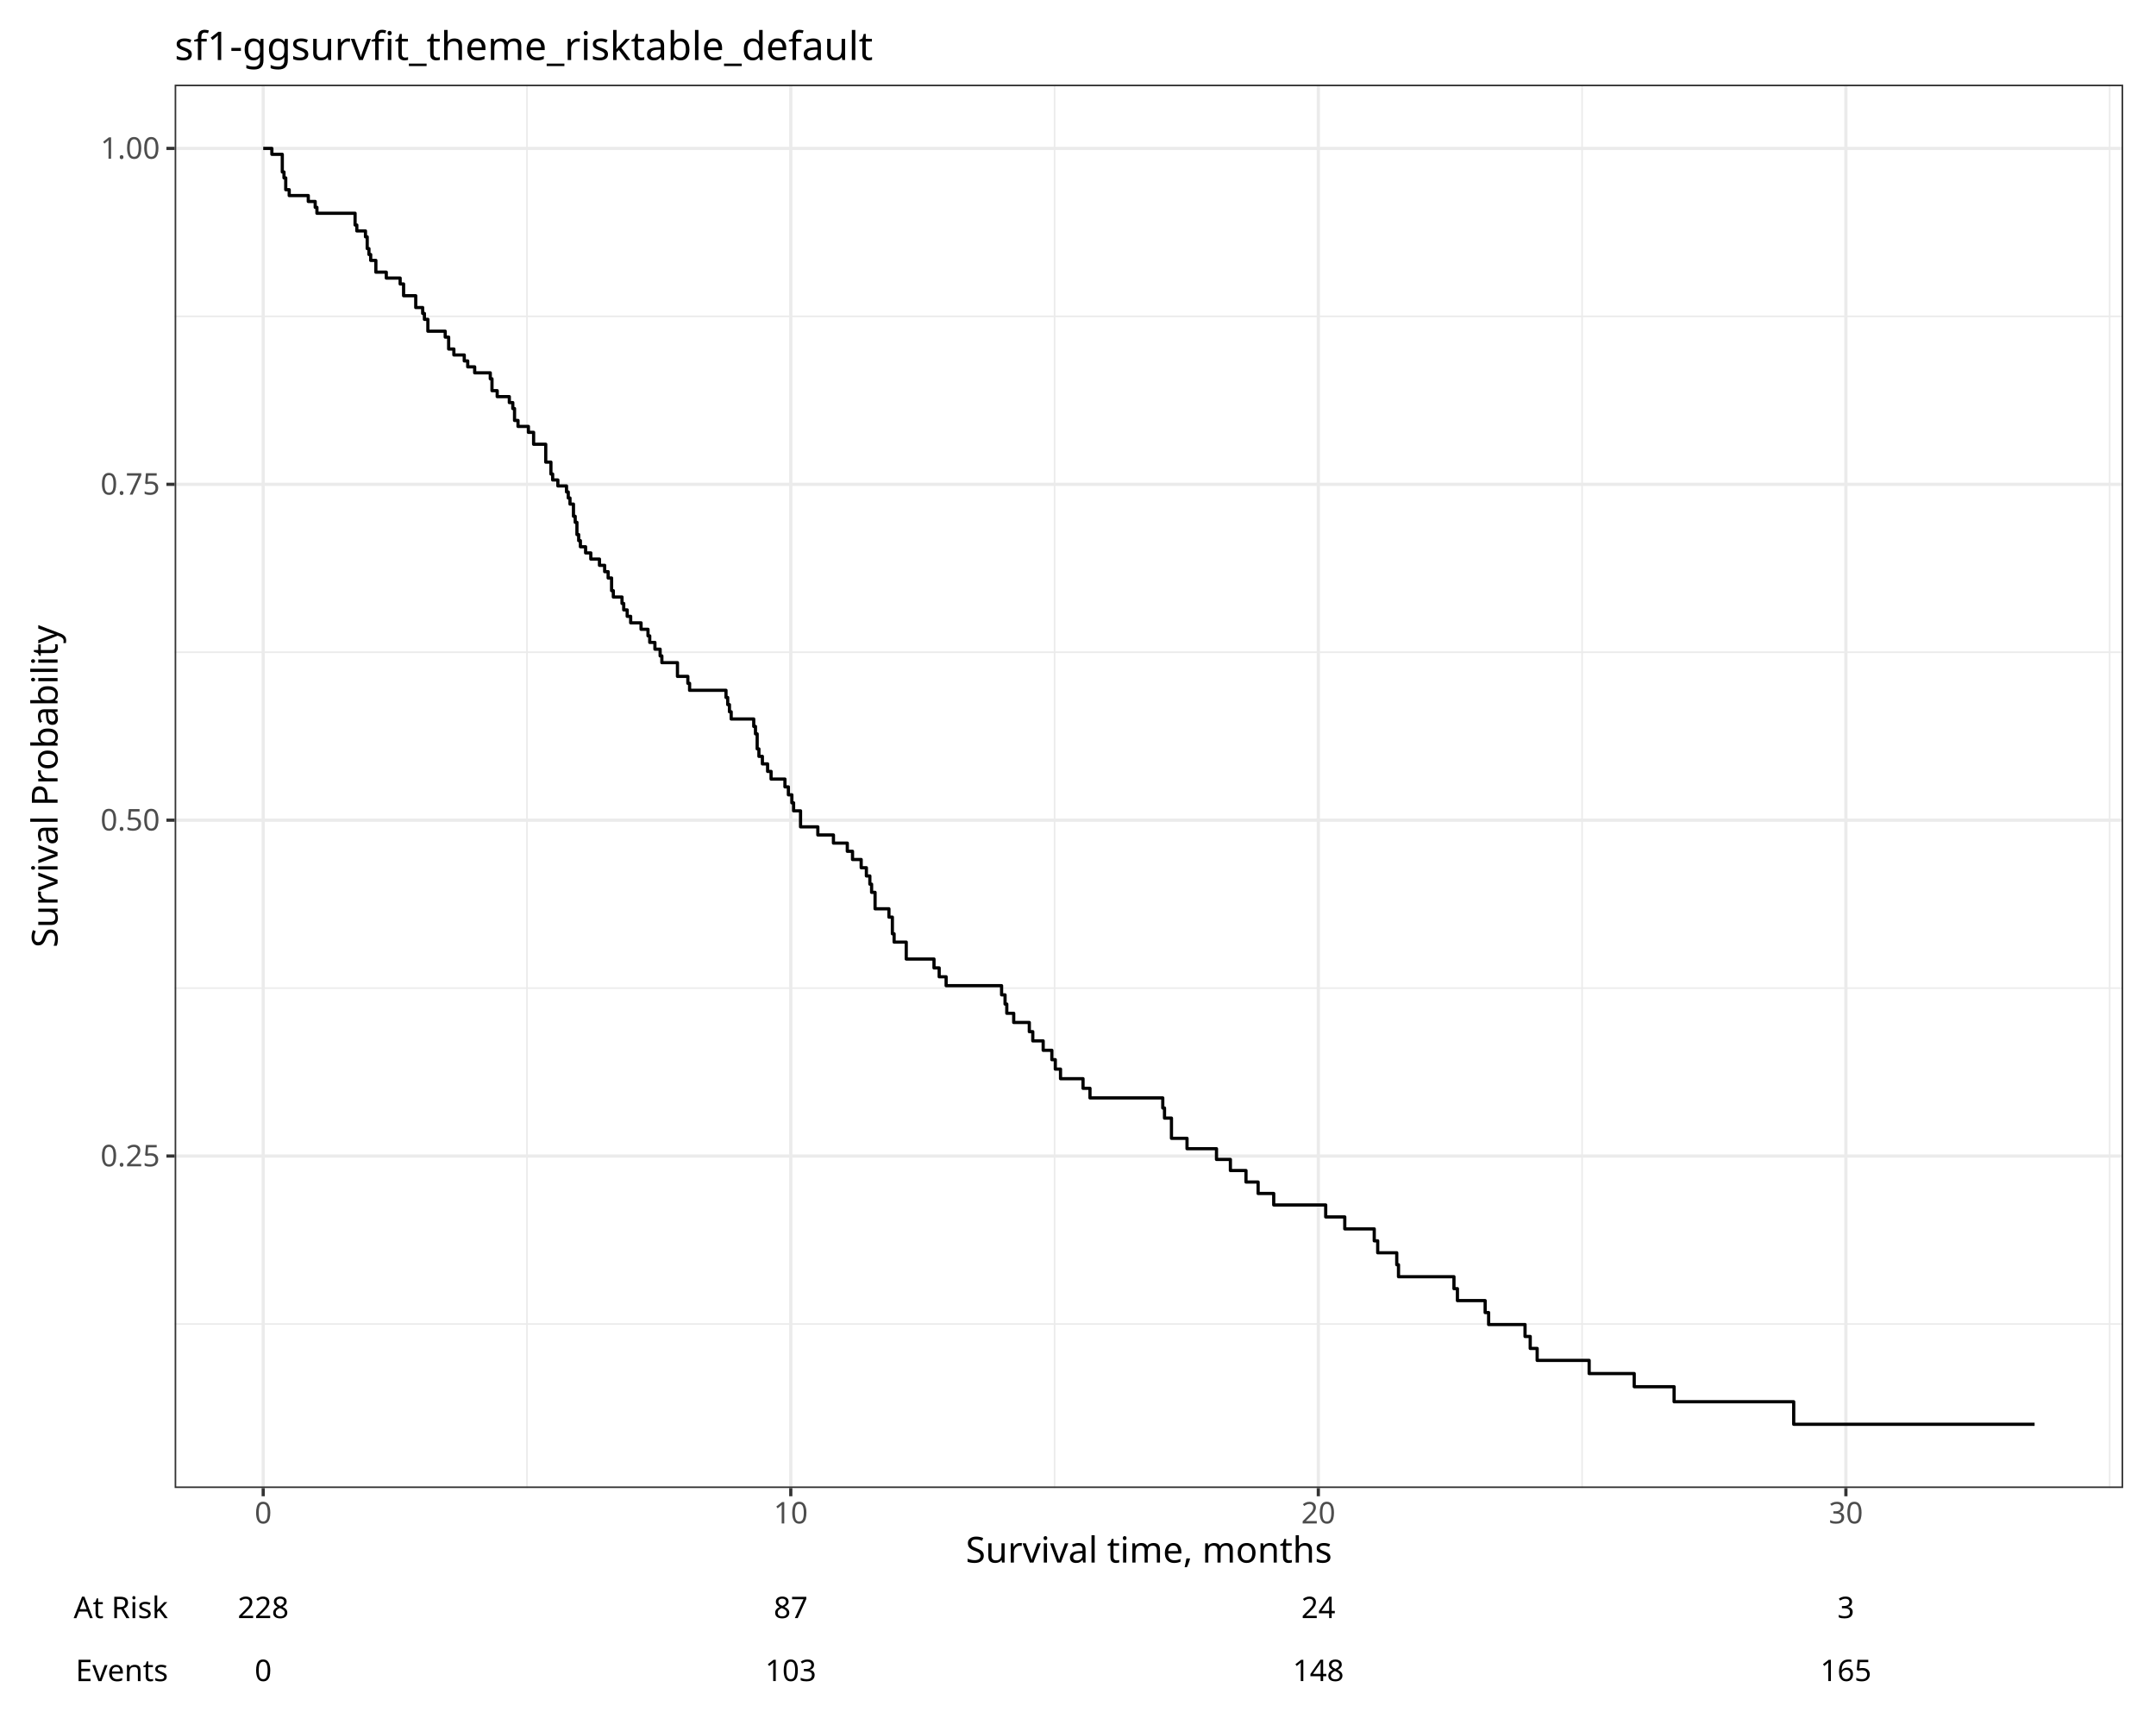
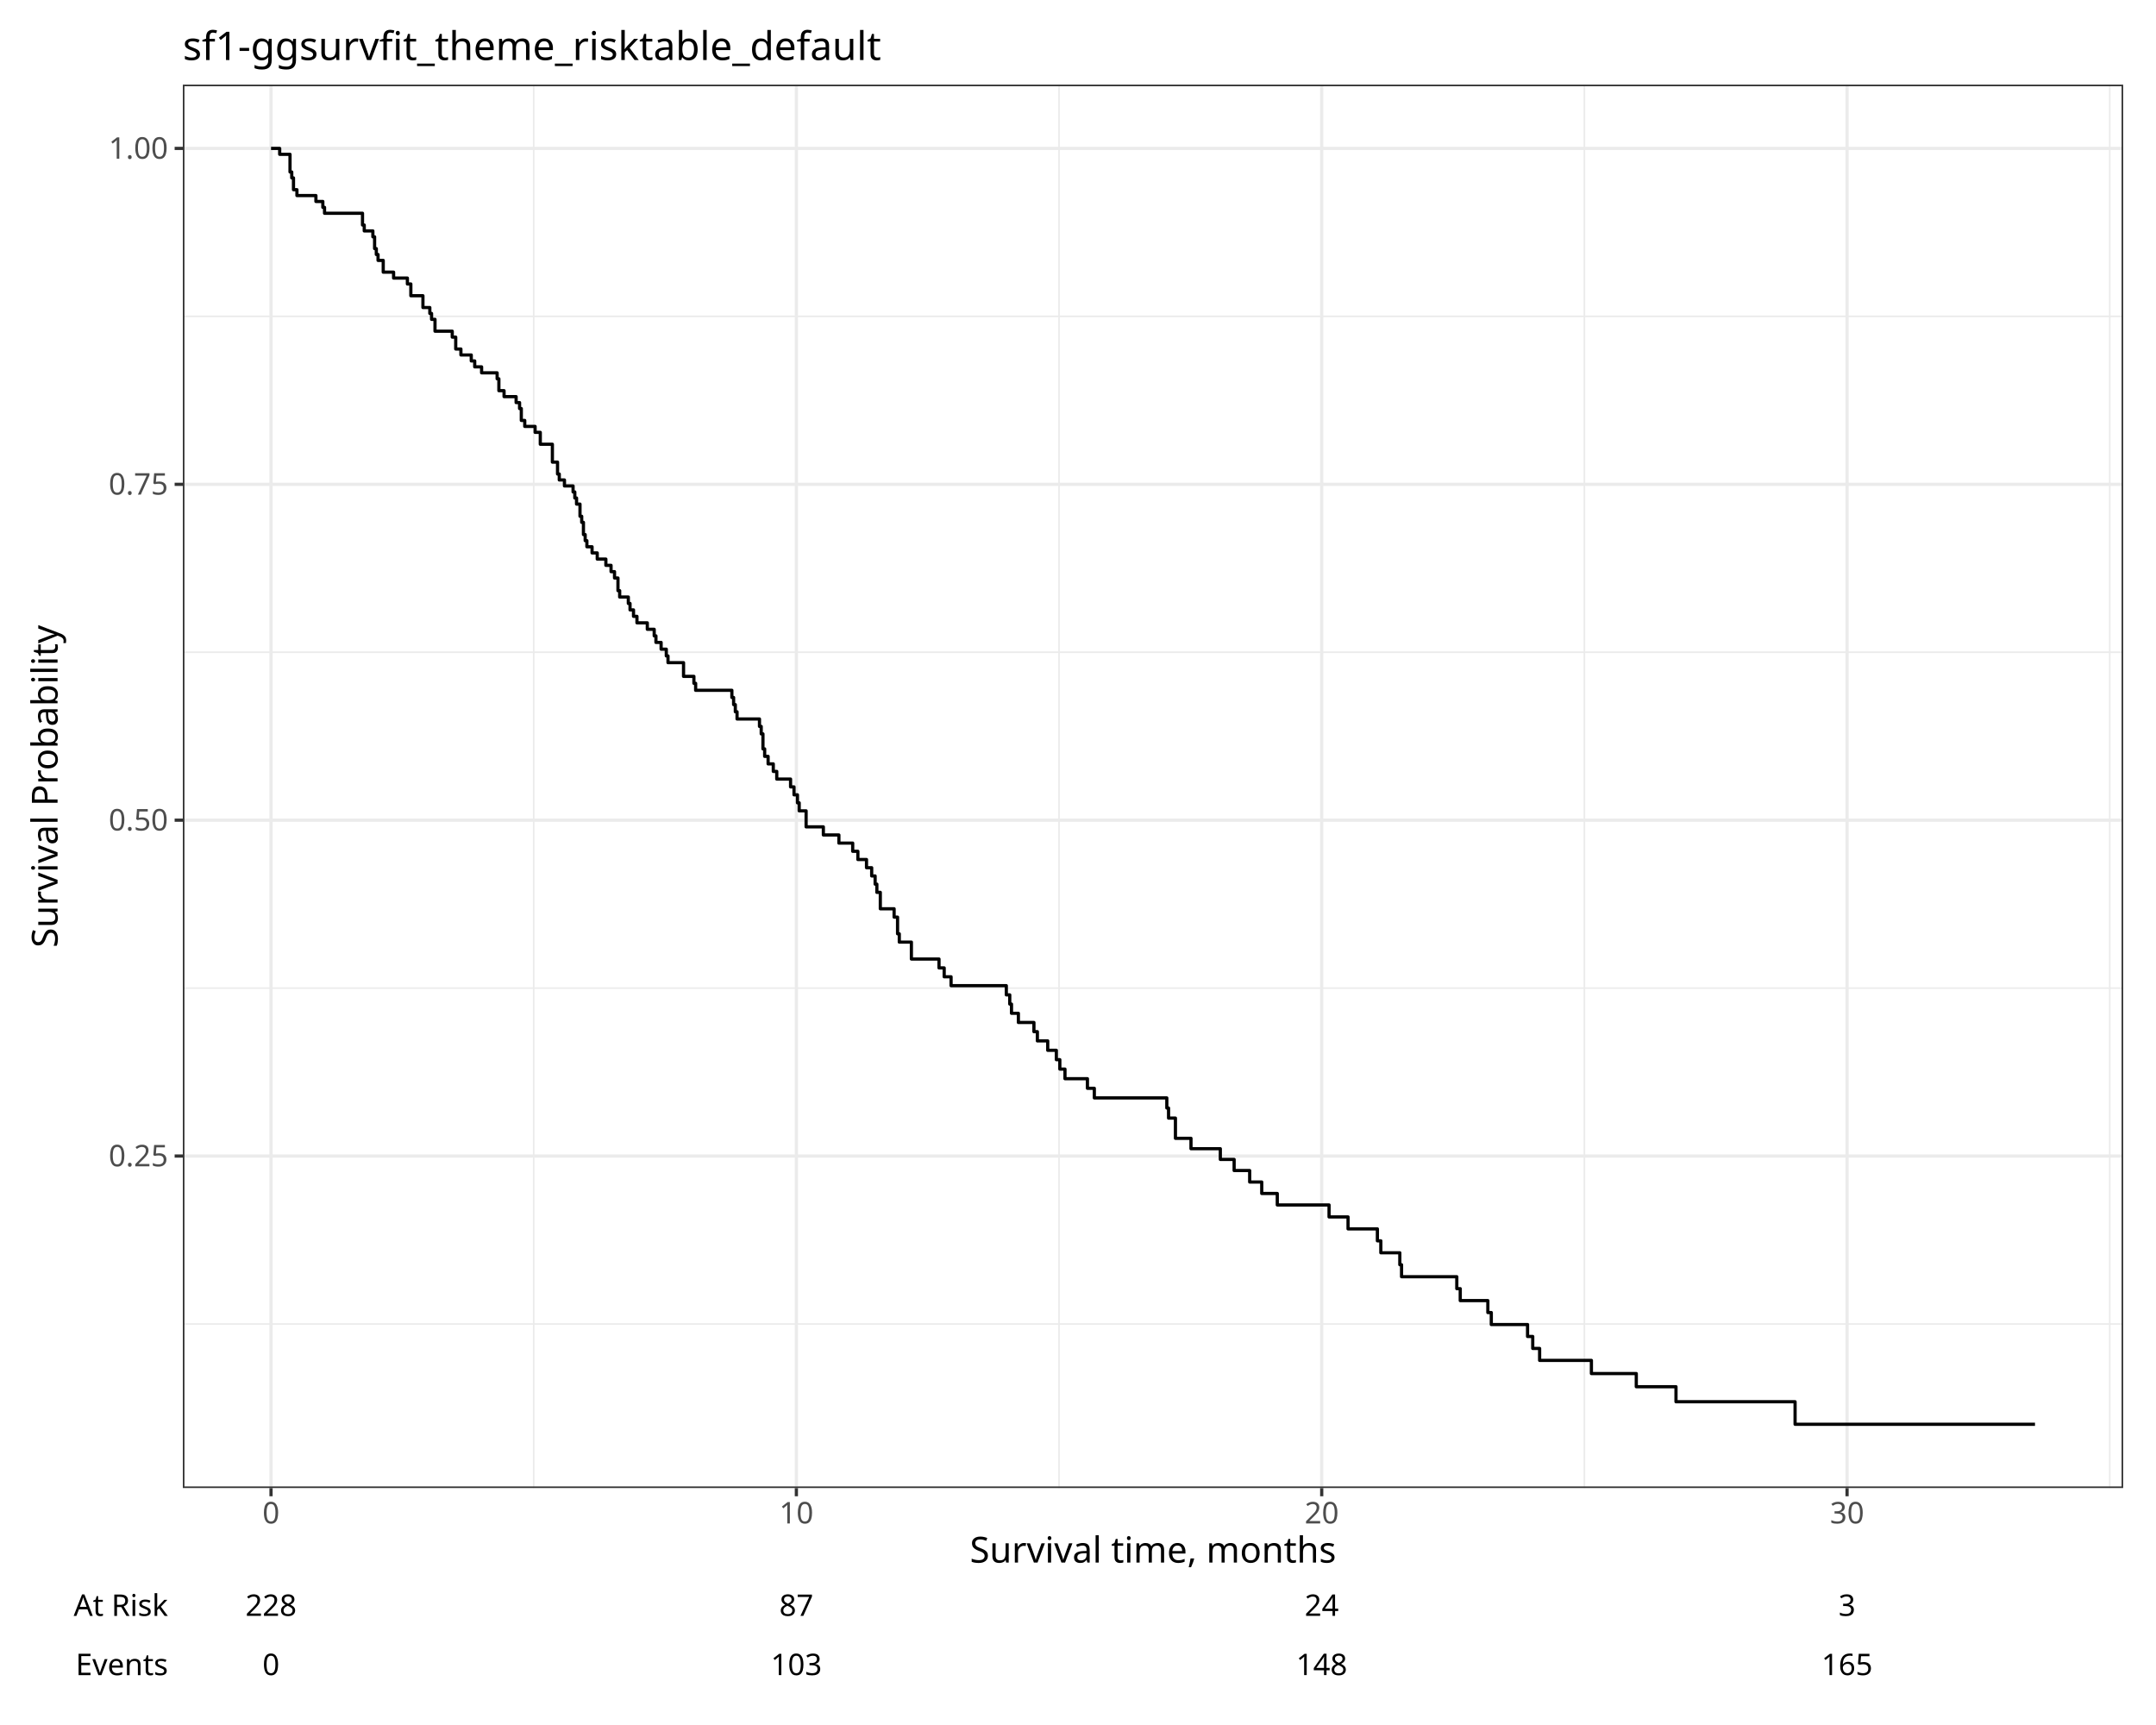
<svg xmlns="http://www.w3.org/2000/svg" class="svglite" data-engine-version="2.0" width="720.00pt" height="576.00pt" viewBox="0 0 720.00 576.00">
  <defs>
    <style type="text/css">
    .svglite line, .svglite polyline, .svglite polygon, .svglite path, .svglite rect, .svglite circle {
      fill: none;
      stroke: #000000;
      stroke-linecap: round;
      stroke-linejoin: round;
      stroke-miterlimit: 10.00;
    }
  </style>
  </defs>
  <rect width="100%" height="100%" style="stroke: none; fill: #FFFFFF;" />
  <defs>
    <clipPath id="cpMC4wMHw3MjAuMDB8MC4wMHw1NzYuMDA=">
      <rect x="0.00" y="0.00" width="720.00" height="576.00" />
    </clipPath>
  </defs>
  <g clip-path="url(#cpMC4wMHw3MjAuMDB8MC4wMHw1NzYuMDA=)">
    <rect x="0.00" y="0.00" width="720.00" height="576.00" style="stroke-width: 1.07; stroke: #FFFFFF; fill: #FFFFFF;" />
  </g>
  <defs>
    <clipPath id="cpNS40OHw3MTQuNTJ8NS40OHw1MjQuMjY=">
      <rect x="5.48" y="5.48" width="709.04" height="518.78" />
    </clipPath>
  </defs>
  <g clip-path="url(#cpNS40OHw3MTQuNTJ8NS40OHw1MjQuMjY=)">
    <rect x="5.48" y="5.48" width="709.04" height="518.78" style="stroke-width: 1.07; stroke: #FFFFFF; fill: #FFFFFF;" />
  </g>
  <g clip-path="url(#cpMC4wMHw3MjAuMDB8MC4wMHw1NzYuMDA=)">
</g>
  <defs>
    <clipPath id="cpNS40OHw3MTQuNTJ8NTI0LjI2fDU3MC41Mg==">
      <rect x="5.48" y="524.26" width="709.04" height="46.26" />
    </clipPath>
  </defs>
  <g clip-path="url(#cpNS40OHw3MTQuNTJ8NTI0LjI2fDU3MC41Mg==)">
    <rect x="5.48" y="524.26" width="709.04" height="46.26" style="stroke-width: 1.07; stroke: #FFFFFF; fill: #FFFFFF;" />
  </g>
  <g clip-path="url(#cpMC4wMHw3MjAuMDB8MC4wMHw1NzYuMDA=)">
</g>
  <defs>
    <clipPath id="cpMTAuOTZ8NzA5LjA0fDEwLjk2fDU2NS4wNA==">
      <rect x="10.96" y="10.96" width="698.08" height="554.08" />
    </clipPath>
  </defs>
  <g clip-path="url(#cpMTAuOTZ8NzA5LjA0fDEwLjk2fDU2NS4wNA==)">
</g>
  <g clip-path="url(#cpMC4wMHw3MjAuMDB8MC4wMHw1NzYuMDA=)">
</g>
  <defs>
    <clipPath id="cpMTAuOTZ8NzA5LjA0fDEwLjk2fDUxOC43OA==">
      <rect x="10.96" y="10.96" width="698.08" height="507.83" />
    </clipPath>
  </defs>
  <g clip-path="url(#cpMTAuOTZ8NzA5LjA0fDEwLjk2fDUxOC43OA==)">
</g>
  <g clip-path="url(#cpMC4wMHw3MjAuMDB8MC4wMHw1NzYuMDA=)">
</g>
  <g clip-path="url(#cpNS40OHw3MTQuNTJ8NS40OHw1MjQuMjY=)">
    <rect x="5.48" y="5.48" width="709.04" height="518.78" style="stroke-width: 1.07; stroke: #FFFFFF; fill: #FFFFFF;" />
  </g>
-   <g clip-path="url(#cpMC4wMHw3MjAuMDB8MC4wMHw1NzYuMDA=)">
- </g>
-   <defs>
-     <clipPath id="cpNTguMzJ8NzA5LjA0fDI4LjI2fDQ5Ni44OQ==">
-       <rect x="58.32" y="28.26" width="650.72" height="468.62" />
-     </clipPath>
-   </defs>
-   <g clip-path="url(#cpNTguMzJ8NzA5LjA0fDI4LjI2fDQ5Ni44OQ==)">
-     <rect x="58.32" y="28.26" width="650.72" height="468.62" style="stroke-width: 1.07; stroke: none; fill: #FFFFFF;" />
-     <polyline points="58.32,442.09 709.04,442.09 " style="stroke-width: 0.53; stroke: #EBEBEB; stroke-linecap: butt;" />
-     <polyline points="58.32,329.94 709.04,329.94 " style="stroke-width: 0.53; stroke: #EBEBEB; stroke-linecap: butt;" />
-     <polyline points="58.32,217.79 709.04,217.79 " style="stroke-width: 0.53; stroke: #EBEBEB; stroke-linecap: butt;" />
-     <polyline points="58.32,105.64 709.04,105.64 " style="stroke-width: 0.53; stroke: #EBEBEB; stroke-linecap: butt;" />
-     <polyline points="175.99,496.89 175.99,28.26 " style="stroke-width: 0.53; stroke: #EBEBEB; stroke-linecap: butt;" />
-     <polyline points="352.17,496.89 352.17,28.26 " style="stroke-width: 0.53; stroke: #EBEBEB; stroke-linecap: butt;" />
-     <polyline points="528.35,496.89 528.35,28.26 " style="stroke-width: 0.53; stroke: #EBEBEB; stroke-linecap: butt;" />
-     <polyline points="704.53,496.89 704.53,28.26 " style="stroke-width: 0.53; stroke: #EBEBEB; stroke-linecap: butt;" />
-     <polyline points="58.32,386.02 709.04,386.02 " style="stroke-width: 1.07; stroke: #EBEBEB; stroke-linecap: butt;" />
-     <polyline points="58.32,273.87 709.04,273.87 " style="stroke-width: 1.07; stroke: #EBEBEB; stroke-linecap: butt;" />
-     <polyline points="58.32,161.72 709.04,161.72 " style="stroke-width: 1.07; stroke: #EBEBEB; stroke-linecap: butt;" />
-     <polyline points="58.32,49.56 709.04,49.56 " style="stroke-width: 1.07; stroke: #EBEBEB; stroke-linecap: butt;" />
-     <polyline points="87.90,496.89 87.90,28.26 " style="stroke-width: 1.07; stroke: #EBEBEB; stroke-linecap: butt;" />
-     <polyline points="264.08,496.89 264.08,28.26 " style="stroke-width: 1.07; stroke: #EBEBEB; stroke-linecap: butt;" />
-     <polyline points="440.26,496.89 440.26,28.26 " style="stroke-width: 1.07; stroke: #EBEBEB; stroke-linecap: butt;" />
-     <polyline points="616.44,496.89 616.44,28.26 " style="stroke-width: 1.07; stroke: #EBEBEB; stroke-linecap: butt;" />
-     <polyline points="87.90,49.56 90.79,49.56 90.79,51.53 94.27,51.53 94.27,57.43 94.84,57.43 94.84,59.40 95.42,59.40 95.42,63.34 96.58,63.34 96.58,65.30 102.95,65.30 102.95,67.27 105.26,67.27 105.26,69.24 105.84,69.24 105.84,71.21 118.58,71.21 118.58,75.14 119.16,75.14 119.16,77.11 122.05,77.11 122.05,79.08 122.63,79.08 122.63,83.01 123.21,83.01 123.21,84.98 123.79,84.98 123.79,86.95 125.52,86.95 125.52,90.88 129.00,90.88 129.00,92.85 133.63,92.85 133.63,94.82 134.78,94.82 134.78,98.75 138.84,98.75 138.84,102.69 141.15,102.69 141.15,104.66 141.73,104.66 141.73,106.63 142.89,106.63 142.89,110.59 148.68,110.59 148.68,112.57 149.83,112.57 149.83,116.54 151.57,116.54 151.57,118.53 155.04,118.53 155.04,120.52 156.20,120.52 156.20,122.50 158.52,122.50 158.52,124.49 163.73,124.49 163.73,126.48 164.30,126.48 164.30,130.45 166.04,130.45 166.04,132.44 170.09,132.44 170.09,134.43 171.25,134.43 171.25,136.42 171.83,136.42 171.83,140.39 172.99,140.39 172.99,142.38 176.46,142.38 176.46,144.37 178.20,144.37 178.20,148.34 182.25,148.34 182.25,154.31 183.98,154.31 183.98,158.28 184.56,158.28 184.56,160.27 186.30,160.27 186.30,162.26 188.04,162.26 188.04,162.26 188.61,162.26 188.61,162.26 189.19,162.26 189.19,164.27 189.77,164.27 189.77,166.29 190.35,166.29 190.35,168.32 191.51,168.32 191.51,172.39 192.09,172.39 192.09,174.42 192.67,174.42 192.67,178.50 193.25,178.50 193.25,180.53 193.82,180.53 193.82,182.57 194.98,182.57 194.98,182.57 195.56,182.57 195.56,184.62 196.72,184.62 196.72,184.62 197.30,184.62 197.30,186.68 198.45,186.68 198.45,186.68 199.03,186.68 199.03,186.68 200.19,186.68 200.19,188.77 201.35,188.77 201.35,188.77 201.93,188.77 201.93,190.88 203.09,190.88 203.09,193.00 204.24,193.00 204.24,197.23 204.82,197.23 204.82,199.35 205.40,199.35 205.40,199.35 207.72,199.35 207.72,201.50 208.29,201.50 208.29,203.65 209.45,203.65 209.45,205.80 210.03,205.80 210.03,205.80 210.61,205.80 210.61,207.97 214.08,207.97 214.08,210.13 215.82,210.13 215.82,210.13 216.40,210.13 216.40,212.32 216.98,212.32 216.98,214.51 217.56,214.51 217.56,214.51 218.14,214.51 218.14,214.51 218.71,214.51 218.71,216.77 220.45,216.77 220.45,219.02 221.03,219.02 221.03,221.27 223.92,221.27 223.92,221.27 225.08,221.27 225.08,221.27 226.24,221.27 226.24,225.85 226.82,225.85 226.82,225.85 228.55,225.85 228.55,225.85 229.71,225.85 229.71,228.17 230.29,228.17 230.29,230.50 233.76,230.50 233.76,230.50 237.82,230.50 237.82,230.50 241.87,230.50 241.87,230.50 242.45,230.50 242.45,232.89 243.02,232.89 243.02,235.28 243.60,235.28 243.60,237.67 244.18,237.67 244.18,240.08 245.34,240.08 245.34,240.08 247.66,240.08 247.66,240.08 249.39,240.08 249.39,240.08 251.71,240.08 251.71,242.56 252.29,242.56 252.29,245.05 252.86,245.05 252.86,250.06 253.44,250.06 253.44,252.56 254.60,252.56 254.60,255.07 256.34,255.07 256.34,257.58 256.92,257.58 256.92,257.58 257.50,257.58 257.50,260.14 259.23,260.14 259.23,260.14 261.55,260.14 261.55,260.14 262.13,260.14 262.13,262.75 263.28,262.75 263.28,265.40 264.44,265.40 264.44,268.07 265.02,268.07 265.02,270.75 267.34,270.75 267.34,276.10 270.23,276.10 270.23,276.10 273.12,276.10 273.12,278.81 278.33,278.81 278.33,281.52 280.07,281.52 280.07,281.52 282.96,281.52 282.96,284.26 284.70,284.26 284.70,287.00 287.59,287.00 287.59,289.74 289.33,289.74 289.33,292.49 290.49,292.49 290.49,295.23 291.07,295.23 291.07,297.97 292.23,297.97 292.23,303.45 293.96,303.45 293.96,303.45 296.86,303.45 296.86,306.24 298.01,306.24 298.01,311.80 298.59,311.80 298.59,314.58 302.64,314.58 302.64,320.23 305.54,320.23 305.54,320.23 309.01,320.23 309.01,320.23 310.17,320.23 310.17,320.23 311.91,320.23 311.91,323.20 313.64,323.20 313.64,326.16 315.96,326.16 315.96,329.13 321.75,329.13 321.75,329.13 326.96,329.13 326.96,329.13 334.48,329.13 334.48,332.20 335.64,332.20 335.64,335.27 336.22,335.27 336.22,338.35 338.53,338.35 338.53,341.42 343.74,341.42 343.74,344.49 344.90,344.49 344.90,347.57 348.37,347.57 348.37,350.71 351.27,350.71 351.27,353.84 352.42,353.84 352.42,356.98 353.00,356.98 353.00,356.98 354.16,356.98 354.16,360.19 361.68,360.19 361.68,363.40 364.00,363.40 364.00,366.61 383.68,366.61 383.68,366.61 388.31,366.61 388.31,369.98 388.89,369.98 388.89,373.35 391.21,373.35 391.21,380.10 394.10,380.10 394.10,380.10 396.41,380.10 396.41,383.57 402.20,383.57 402.20,383.57 406.25,383.57 406.25,387.15 406.83,387.15 406.83,387.15 410.89,387.15 410.89,390.86 411.46,390.86 411.46,390.86 416.10,390.86 416.10,394.69 420.15,394.69 420.15,398.52 425.36,398.52 425.36,402.35 428.25,402.35 428.25,402.35 442.72,402.35 442.72,406.35 449.09,406.35 449.09,410.34 458.93,410.34 458.93,414.33 460.09,414.33 460.09,418.32 466.45,418.32 466.45,422.31 467.03,422.31 467.03,426.31 485.55,426.31 485.55,430.30 486.71,430.30 486.71,434.29 495.97,434.29 495.97,438.28 497.13,438.28 497.13,442.28 509.29,442.28 509.29,446.27 511.02,446.27 511.02,450.26 513.34,450.26 513.34,454.25 516.23,454.25 516.23,454.25 530.70,454.25 530.70,458.65 545.75,458.65 545.75,463.04 554.44,463.04 554.44,463.04 559.07,463.04 559.07,468.06 563.12,468.06 563.12,468.06 574.12,468.06 574.12,468.06 599.01,468.06 599.01,475.58 646.47,475.58 646.47,475.58 672.52,475.58 672.52,475.58 679.46,475.58 679.46,475.58 " style="stroke-width: 1.07; stroke-linecap: butt;" />
-     <rect x="58.32" y="28.26" width="650.72" height="468.62" style="stroke-width: 1.07; stroke: #333333;" />
-   </g>
-   <g clip-path="url(#cpMC4wMHw3MjAuMDB8MC4wMHw1NzYuMDA=)">
- </g>
-   <g clip-path="url(#cpNS40OHw3MTQuNTJ8NS40OHw1MjQuMjY=)">
- </g>
-   <g clip-path="url(#cpMC4wMHw3MjAuMDB8MC4wMHw1NzYuMDA=)">
- </g>
-   <g clip-path="url(#cpNS40OHw3MTQuNTJ8NS40OHw1MjQuMjY=)">
- </g>
-   <g clip-path="url(#cpMC4wMHw3MjAuMDB8MC4wMHw1NzYuMDA=)">
- </g>
-   <g clip-path="url(#cpNS40OHw3MTQuNTJ8NS40OHw1MjQuMjY=)">
- </g>
-   <g clip-path="url(#cpMC4wMHw3MjAuMDB8MC4wMHw1NzYuMDA=)">
- </g>
-   <g clip-path="url(#cpNS40OHw3MTQuNTJ8NS40OHw1MjQuMjY=)">
- </g>
-   <g clip-path="url(#cpMC4wMHw3MjAuMDB8MC4wMHw1NzYuMDA=)">
- </g>
-   <g clip-path="url(#cpNS40OHw3MTQuNTJ8NS40OHw1MjQuMjY=)">
- </g>
-   <g clip-path="url(#cpMC4wMHw3MjAuMDB8MC4wMHw1NzYuMDA=)">
- </g>
-   <g clip-path="url(#cpNS40OHw3MTQuNTJ8NS40OHw1MjQuMjY=)">
- </g>
-   <g clip-path="url(#cpMC4wMHw3MjAuMDB8MC4wMHw1NzYuMDA=)">
-     <text x="53.39" y="389.46" text-anchor="end" style="font-size: 10.00px; fill: #4D4D4D; font-family: sans;" textLength="19.46px" lengthAdjust="spacingAndGlyphs">0.25</text>
-     <text x="53.39" y="277.31" text-anchor="end" style="font-size: 10.00px; fill: #4D4D4D; font-family: sans;" textLength="19.46px" lengthAdjust="spacingAndGlyphs">0.50</text>
-     <text x="53.39" y="165.16" text-anchor="end" style="font-size: 10.00px; fill: #4D4D4D; font-family: sans;" textLength="19.46px" lengthAdjust="spacingAndGlyphs">0.75</text>
-     <text x="53.39" y="53.00" text-anchor="end" style="font-size: 10.00px; fill: #4D4D4D; font-family: sans;" textLength="19.46px" lengthAdjust="spacingAndGlyphs">1.00</text>
-     <polyline points="55.58,386.02 58.32,386.02 " style="stroke-width: 1.07; stroke: #333333; stroke-linecap: butt;" />
-     <polyline points="55.58,273.87 58.32,273.87 " style="stroke-width: 1.07; stroke: #333333; stroke-linecap: butt;" />
-     <polyline points="55.58,161.72 58.32,161.72 " style="stroke-width: 1.07; stroke: #333333; stroke-linecap: butt;" />
-     <polyline points="55.58,49.56 58.32,49.56 " style="stroke-width: 1.07; stroke: #333333; stroke-linecap: butt;" />
-   </g>
-   <g clip-path="url(#cpNS40OHw3MTQuNTJ8NS40OHw1MjQuMjY=)">
- </g>
-   <g clip-path="url(#cpMC4wMHw3MjAuMDB8MC4wMHw1NzYuMDA=)">
- </g>
-   <g clip-path="url(#cpNS40OHw3MTQuNTJ8NS40OHw1MjQuMjY=)">
- </g>
-   <g clip-path="url(#cpMC4wMHw3MjAuMDB8MC4wMHw1NzYuMDA=)">
-     <polyline points="87.90,499.62 87.90,496.89 " style="stroke-width: 1.07; stroke: #333333; stroke-linecap: butt;" />
-     <polyline points="264.08,499.62 264.08,496.89 " style="stroke-width: 1.07; stroke: #333333; stroke-linecap: butt;" />
-     <polyline points="440.26,499.62 440.26,496.89 " style="stroke-width: 1.07; stroke: #333333; stroke-linecap: butt;" />
-     <polyline points="616.44,499.62 616.44,496.89 " style="stroke-width: 1.07; stroke: #333333; stroke-linecap: butt;" />
-     <text x="87.90" y="508.70" text-anchor="middle" style="font-size: 10.00px; fill: #4D4D4D; font-family: sans;" textLength="5.56px" lengthAdjust="spacingAndGlyphs">0</text>
-     <text x="264.08" y="508.70" text-anchor="middle" style="font-size: 10.00px; fill: #4D4D4D; font-family: sans;" textLength="11.12px" lengthAdjust="spacingAndGlyphs">10</text>
-     <text x="440.26" y="508.70" text-anchor="middle" style="font-size: 10.00px; fill: #4D4D4D; font-family: sans;" textLength="11.12px" lengthAdjust="spacingAndGlyphs">20</text>
-     <text x="616.44" y="508.70" text-anchor="middle" style="font-size: 10.00px; fill: #4D4D4D; font-family: sans;" textLength="11.12px" lengthAdjust="spacingAndGlyphs">30</text>
-   </g>
-   <g clip-path="url(#cpNS40OHw3MTQuNTJ8NS40OHw1MjQuMjY=)">
- </g>
-   <g clip-path="url(#cpMC4wMHw3MjAuMDB8MC4wMHw1NzYuMDA=)">
- </g>
-   <g clip-path="url(#cpNS40OHw3MTQuNTJ8NS40OHw1MjQuMjY=)">
- </g>
-   <g clip-path="url(#cpMC4wMHw3MjAuMDB8MC4wMHw1NzYuMDA=)">
-     <text x="383.68" y="521.77" text-anchor="middle" style="font-size: 12.00px; font-family: sans;" textLength="114.72px" lengthAdjust="spacingAndGlyphs">Survival time, months</text>
+   <defs>
+     <clipPath id="cpNjEuMDZ8NzA5LjA0fDI4LjI2fDQ5Ni44OQ==">
+       <rect x="61.06" y="28.26" width="647.98" height="468.62" />
+     </clipPath>
+   </defs>
+   <g clip-path="url(#cpNjEuMDZ8NzA5LjA0fDI4LjI2fDQ5Ni44OQ==)">
+     <rect x="61.06" y="28.26" width="647.98" height="468.62" style="stroke-width: 1.07; stroke: none; fill: #FFFFFF;" />
+     <polyline points="61.06,442.09 709.04,442.09 " style="stroke-width: 0.53; stroke: #EBEBEB; stroke-linecap: butt;" />
+     <polyline points="61.06,329.94 709.04,329.94 " style="stroke-width: 0.53; stroke: #EBEBEB; stroke-linecap: butt;" />
+     <polyline points="61.06,217.79 709.04,217.79 " style="stroke-width: 0.53; stroke: #EBEBEB; stroke-linecap: butt;" />
+     <polyline points="61.06,105.64 709.04,105.64 " style="stroke-width: 0.53; stroke: #EBEBEB; stroke-linecap: butt;" />
+     <polyline points="178.23,496.89 178.23,28.26 " style="stroke-width: 0.53; stroke: #EBEBEB; stroke-linecap: butt;" />
+     <polyline points="353.67,496.89 353.67,28.26 " style="stroke-width: 0.53; stroke: #EBEBEB; stroke-linecap: butt;" />
+     <polyline points="529.11,496.89 529.11,28.26 " style="stroke-width: 0.53; stroke: #EBEBEB; stroke-linecap: butt;" />
+     <polyline points="704.55,496.89 704.55,28.26 " style="stroke-width: 0.53; stroke: #EBEBEB; stroke-linecap: butt;" />
+     <polyline points="61.06,386.02 709.04,386.02 " style="stroke-width: 1.07; stroke: #EBEBEB; stroke-linecap: butt;" />
+     <polyline points="61.06,273.87 709.04,273.87 " style="stroke-width: 1.07; stroke: #EBEBEB; stroke-linecap: butt;" />
+     <polyline points="61.06,161.72 709.04,161.72 " style="stroke-width: 1.07; stroke: #EBEBEB; stroke-linecap: butt;" />
+     <polyline points="61.06,49.56 709.04,49.56 " style="stroke-width: 1.07; stroke: #EBEBEB; stroke-linecap: butt;" />
+     <polyline points="90.51,496.89 90.51,28.26 " style="stroke-width: 1.07; stroke: #EBEBEB; stroke-linecap: butt;" />
+     <polyline points="265.95,496.89 265.95,28.26 " style="stroke-width: 1.07; stroke: #EBEBEB; stroke-linecap: butt;" />
+     <polyline points="441.39,496.89 441.39,28.26 " style="stroke-width: 1.07; stroke: #EBEBEB; stroke-linecap: butt;" />
+     <polyline points="616.83,496.89 616.83,28.26 " style="stroke-width: 1.07; stroke: #EBEBEB; stroke-linecap: butt;" />
+     <polyline points="90.51,49.56 93.40,49.56 93.40,51.53 96.85,51.53 96.85,57.43 97.43,57.43 97.43,59.40 98.01,59.40 98.01,63.34 99.16,63.34 99.16,65.30 105.50,65.30 105.50,67.27 107.81,67.27 107.81,69.24 108.38,69.24 108.38,71.21 121.06,71.21 121.06,75.14 121.64,75.14 121.64,77.11 124.52,77.11 124.52,79.08 125.10,79.08 125.10,83.01 125.67,83.01 125.67,84.98 126.25,84.98 126.25,86.95 127.98,86.95 127.98,90.88 131.44,90.88 131.44,92.85 136.05,92.85 136.05,94.82 137.20,94.82 137.20,98.75 141.24,98.75 141.24,102.69 143.54,102.69 143.54,104.66 144.12,104.66 144.12,106.63 145.27,106.63 145.27,110.59 151.03,110.59 151.03,112.57 152.19,112.57 152.19,116.54 153.92,116.54 153.92,118.53 157.38,118.53 157.38,120.52 158.53,120.52 158.53,122.50 160.83,122.50 160.83,124.49 166.02,124.49 166.02,126.48 166.60,126.48 166.60,130.45 168.33,130.45 168.33,132.44 172.36,132.44 172.36,134.43 173.51,134.43 173.51,136.42 174.09,136.42 174.09,140.39 175.24,140.39 175.24,142.38 178.70,142.38 178.70,144.37 180.43,144.37 180.43,148.34 184.47,148.34 184.47,154.31 186.19,154.31 186.19,158.28 186.77,158.28 186.77,160.27 188.50,160.27 188.50,162.26 190.23,162.26 190.23,162.26 190.81,162.26 190.81,162.26 191.38,162.26 191.38,164.27 191.96,164.27 191.96,166.29 192.54,166.29 192.54,168.32 193.69,168.32 193.69,172.39 194.26,172.39 194.26,174.42 194.84,174.42 194.84,178.50 195.42,178.50 195.42,180.53 195.99,180.53 195.99,182.57 197.15,182.57 197.15,182.57 197.72,182.57 197.72,184.62 198.88,184.62 198.88,184.62 199.45,184.62 199.45,186.68 200.60,186.68 200.60,186.68 201.18,186.68 201.18,186.68 202.33,186.68 202.33,188.77 203.49,188.77 203.49,188.77 204.06,188.77 204.06,190.88 205.22,190.88 205.22,193.00 206.37,193.00 206.37,197.23 206.94,197.23 206.94,199.35 207.52,199.35 207.52,199.35 209.83,199.35 209.83,201.50 210.40,201.50 210.40,203.65 211.56,203.65 211.56,205.80 212.13,205.80 212.13,205.80 212.71,205.80 212.71,207.97 216.17,207.97 216.17,210.13 217.90,210.13 217.90,210.13 218.47,210.13 218.47,212.32 219.05,212.32 219.05,214.51 219.63,214.51 219.63,214.51 220.20,214.51 220.20,214.51 220.78,214.51 220.78,216.77 222.51,216.77 222.51,219.02 223.08,219.02 223.08,221.27 225.97,221.27 225.97,221.27 227.12,221.27 227.12,221.27 228.27,221.27 228.27,225.85 228.85,225.85 228.85,225.85 230.58,225.85 230.58,225.85 231.73,225.85 231.73,228.17 232.31,228.17 232.31,230.50 235.76,230.50 235.76,230.50 239.80,230.50 239.80,230.50 243.83,230.50 243.83,230.50 244.41,230.50 244.41,232.89 244.99,232.89 244.99,235.28 245.56,235.28 245.56,237.67 246.14,237.67 246.14,240.08 247.29,240.08 247.29,240.08 249.60,240.08 249.60,240.08 251.33,240.08 251.33,240.08 253.63,240.08 253.63,242.56 254.21,242.56 254.21,245.05 254.79,245.05 254.79,250.06 255.36,250.06 255.36,252.56 256.51,252.56 256.51,255.07 258.24,255.07 258.24,257.58 258.82,257.58 258.82,257.58 259.40,257.58 259.40,260.14 261.13,260.14 261.13,260.14 263.43,260.14 263.43,260.14 264.01,260.14 264.01,262.75 265.16,262.75 265.16,265.40 266.31,265.40 266.31,268.07 266.89,268.07 266.89,270.75 269.20,270.75 269.20,276.10 272.08,276.10 272.08,276.10 274.96,276.10 274.96,278.81 280.15,278.81 280.15,281.52 281.88,281.52 281.88,281.52 284.76,281.52 284.76,284.26 286.49,284.26 286.49,287.00 289.37,287.00 289.37,289.74 291.10,289.74 291.10,292.49 292.25,292.49 292.25,295.23 292.83,295.23 292.83,297.97 293.98,297.97 293.98,303.45 295.71,303.45 295.71,303.45 298.59,303.45 298.59,306.24 299.74,306.24 299.74,311.80 300.32,311.80 300.32,314.58 304.36,314.58 304.36,320.23 307.24,320.23 307.24,320.23 310.70,320.23 310.70,320.23 311.85,320.23 311.85,320.23 313.58,320.23 313.58,323.20 315.31,323.20 315.31,326.16 317.61,326.16 317.61,329.13 323.38,329.13 323.38,329.13 328.56,329.13 328.56,329.13 336.06,329.13 336.06,332.20 337.21,332.20 337.21,335.27 337.79,335.27 337.79,338.35 340.09,338.35 340.09,341.42 345.28,341.42 345.28,344.49 346.43,344.49 346.43,347.57 349.89,347.57 349.89,350.71 352.77,350.71 352.77,353.84 353.93,353.84 353.93,356.98 354.50,356.98 354.50,356.98 355.65,356.98 355.65,360.19 363.15,360.19 363.15,363.40 365.45,363.40 365.45,366.61 385.05,366.61 385.05,366.61 389.66,366.61 389.66,369.98 390.24,369.98 390.24,373.35 392.54,373.35 392.54,380.10 395.43,380.10 395.43,380.10 397.73,380.10 397.73,383.57 403.50,383.57 403.50,383.57 407.53,383.57 407.53,387.15 408.11,387.15 408.11,387.15 412.14,387.15 412.14,390.86 412.72,390.86 412.72,390.86 417.33,390.86 417.33,394.69 421.36,394.69 421.36,398.52 426.55,398.52 426.55,402.35 429.43,402.35 429.43,402.35 443.84,402.35 443.84,406.35 450.18,406.35 450.18,410.34 459.98,410.34 459.98,414.33 461.13,414.33 461.13,418.32 467.47,418.32 467.47,422.31 468.05,422.31 468.05,426.31 486.50,426.31 486.50,430.30 487.65,430.30 487.65,434.29 496.87,434.29 496.87,438.28 498.02,438.28 498.02,442.28 510.13,442.28 510.13,446.27 511.86,446.27 511.86,450.26 514.16,450.26 514.16,454.25 517.04,454.25 517.04,454.25 531.45,454.25 531.45,458.65 546.44,458.65 546.44,463.04 555.09,463.04 555.09,463.04 559.70,463.04 559.70,468.06 563.73,468.06 563.73,468.06 574.68,468.06 574.68,468.06 599.47,468.06 599.47,475.58 646.73,475.58 646.73,475.58 672.67,475.58 672.67,475.58 679.59,475.58 679.59,475.58 " style="stroke-width: 1.07; stroke-linecap: butt;" />
+     <rect x="61.06" y="28.26" width="647.98" height="468.62" style="stroke-width: 1.07; stroke: #333333;" />
+   </g>
+   <g clip-path="url(#cpNS40OHw3MTQuNTJ8NS40OHw1MjQuMjY=)">
+ </g>
+   <g clip-path="url(#cpMC4wMHw3MjAuMDB8MC4wMHw1NzYuMDA=)">
+ </g>
+   <g clip-path="url(#cpNS40OHw3MTQuNTJ8NS40OHw1MjQuMjY=)">
+ </g>
+   <g clip-path="url(#cpMC4wMHw3MjAuMDB8MC4wMHw1NzYuMDA=)">
+ </g>
+   <g clip-path="url(#cpNS40OHw3MTQuNTJ8NS40OHw1MjQuMjY=)">
+ </g>
+   <g clip-path="url(#cpMC4wMHw3MjAuMDB8MC4wMHw1NzYuMDA=)">
+ </g>
+   <g clip-path="url(#cpNS40OHw3MTQuNTJ8NS40OHw1MjQuMjY=)">
+ </g>
+   <g clip-path="url(#cpMC4wMHw3MjAuMDB8MC4wMHw1NzYuMDA=)">
+ </g>
+   <g clip-path="url(#cpNS40OHw3MTQuNTJ8NS40OHw1MjQuMjY=)">
+ </g>
+   <g clip-path="url(#cpMC4wMHw3MjAuMDB8MC4wMHw1NzYuMDA=)">
+ </g>
+   <g clip-path="url(#cpNS40OHw3MTQuNTJ8NS40OHw1MjQuMjY=)">
+ </g>
+   <g clip-path="url(#cpMC4wMHw3MjAuMDB8MC4wMHw1NzYuMDA=)">
+     <text x="56.13" y="389.46" text-anchor="end" style="font-size: 10.00px; fill: #4D4D4D; font-family: sans;" textLength="19.46px" lengthAdjust="spacingAndGlyphs">0.25</text>
+     <text x="56.13" y="277.31" text-anchor="end" style="font-size: 10.00px; fill: #4D4D4D; font-family: sans;" textLength="19.46px" lengthAdjust="spacingAndGlyphs">0.50</text>
+     <text x="56.13" y="165.16" text-anchor="end" style="font-size: 10.00px; fill: #4D4D4D; font-family: sans;" textLength="19.46px" lengthAdjust="spacingAndGlyphs">0.75</text>
+     <text x="56.13" y="53.00" text-anchor="end" style="font-size: 10.00px; fill: #4D4D4D; font-family: sans;" textLength="19.46px" lengthAdjust="spacingAndGlyphs">1.00</text>
+     <polyline points="58.32,386.02 61.06,386.02 " style="stroke-width: 1.07; stroke: #333333; stroke-linecap: butt;" />
+     <polyline points="58.32,273.87 61.06,273.87 " style="stroke-width: 1.07; stroke: #333333; stroke-linecap: butt;" />
+     <polyline points="58.32,161.72 61.06,161.72 " style="stroke-width: 1.07; stroke: #333333; stroke-linecap: butt;" />
+     <polyline points="58.32,49.56 61.06,49.56 " style="stroke-width: 1.07; stroke: #333333; stroke-linecap: butt;" />
+   </g>
+   <g clip-path="url(#cpNS40OHw3MTQuNTJ8NS40OHw1MjQuMjY=)">
+ </g>
+   <g clip-path="url(#cpMC4wMHw3MjAuMDB8MC4wMHw1NzYuMDA=)">
+ </g>
+   <g clip-path="url(#cpNS40OHw3MTQuNTJ8NS40OHw1MjQuMjY=)">
+ </g>
+   <g clip-path="url(#cpMC4wMHw3MjAuMDB8MC4wMHw1NzYuMDA=)">
+     <polyline points="90.51,499.62 90.51,496.89 " style="stroke-width: 1.07; stroke: #333333; stroke-linecap: butt;" />
+     <polyline points="265.95,499.62 265.95,496.89 " style="stroke-width: 1.07; stroke: #333333; stroke-linecap: butt;" />
+     <polyline points="441.39,499.62 441.39,496.89 " style="stroke-width: 1.07; stroke: #333333; stroke-linecap: butt;" />
+     <polyline points="616.83,499.62 616.83,496.89 " style="stroke-width: 1.07; stroke: #333333; stroke-linecap: butt;" />
+     <text x="90.51" y="508.70" text-anchor="middle" style="font-size: 10.00px; fill: #4D4D4D; font-family: sans;" textLength="5.56px" lengthAdjust="spacingAndGlyphs">0</text>
+     <text x="265.95" y="508.70" text-anchor="middle" style="font-size: 10.00px; fill: #4D4D4D; font-family: sans;" textLength="11.12px" lengthAdjust="spacingAndGlyphs">10</text>
+     <text x="441.39" y="508.70" text-anchor="middle" style="font-size: 10.00px; fill: #4D4D4D; font-family: sans;" textLength="11.12px" lengthAdjust="spacingAndGlyphs">20</text>
+     <text x="616.83" y="508.70" text-anchor="middle" style="font-size: 10.00px; fill: #4D4D4D; font-family: sans;" textLength="11.12px" lengthAdjust="spacingAndGlyphs">30</text>
+   </g>
+   <g clip-path="url(#cpNS40OHw3MTQuNTJ8NS40OHw1MjQuMjY=)">
+ </g>
+   <g clip-path="url(#cpMC4wMHw3MjAuMDB8MC4wMHw1NzYuMDA=)">
+ </g>
+   <g clip-path="url(#cpNS40OHw3MTQuNTJ8NS40OHw1MjQuMjY=)">
+ </g>
+   <g clip-path="url(#cpMC4wMHw3MjAuMDB8MC4wMHw1NzYuMDA=)">
+     <text x="385.05" y="521.77" text-anchor="middle" style="font-size: 12.00px; font-family: sans;" textLength="114.72px" lengthAdjust="spacingAndGlyphs">Survival time, months</text>
  </g>
  <g clip-path="url(#cpNS40OHw3MTQuNTJ8NS40OHw1MjQuMjY=)">
</g>
  <g clip-path="url(#cpMC4wMHw3MjAuMDB8MC4wMHw1NzYuMDA=)">
    <text transform="translate(19.22,262.57) rotate(-90)" text-anchor="middle" style="font-size: 12.00px; font-family: sans;" textLength="102.05px" lengthAdjust="spacingAndGlyphs">Survival Probability</text>
  </g>
  <g clip-path="url(#cpNS40OHw3MTQuNTJ8NS40OHw1MjQuMjY=)">
</g>
  <g clip-path="url(#cpMC4wMHw3MjAuMDB8MC4wMHw1NzYuMDA=)">
</g>
  <g clip-path="url(#cpNS40OHw3MTQuNTJ8NS40OHw1MjQuMjY=)">
</g>
  <g clip-path="url(#cpMC4wMHw3MjAuMDB8MC4wMHw1NzYuMDA=)">
</g>
  <g clip-path="url(#cpNS40OHw3MTQuNTJ8NS40OHw1MjQuMjY=)">
</g>
  <g clip-path="url(#cpMC4wMHw3MjAuMDB8MC4wMHw1NzYuMDA=)">
</g>
  <g clip-path="url(#cpNS40OHw3MTQuNTJ8NS40OHw1MjQuMjY=)">
</g>
  <g clip-path="url(#cpMC4wMHw3MjAuMDB8MC4wMHw1NzYuMDA=)">
</g>
  <g clip-path="url(#cpNS40OHw3MTQuNTJ8NS40OHw1MjQuMjY=)">
</g>
  <g clip-path="url(#cpMC4wMHw3MjAuMDB8MC4wMHw1NzYuMDA=)">
</g>
  <g clip-path="url(#cpNS40OHw3MTQuNTJ8NS40OHw1MjQuMjY=)">
</g>
  <g clip-path="url(#cpMC4wMHw3MjAuMDB8MC4wMHw1NzYuMDA=)">
</g>
  <g clip-path="url(#cpNS40OHw3MTQuNTJ8NS40OHw1MjQuMjY=)">
</g>
  <g clip-path="url(#cpMC4wMHw3MjAuMDB8MC4wMHw1NzYuMDA=)">
</g>
  <g clip-path="url(#cpNS40OHw3MTQuNTJ8NS40OHw1MjQuMjY=)">
</g>
  <g clip-path="url(#cpMC4wMHw3MjAuMDB8MC4wMHw1NzYuMDA=)">
-     <text x="58.32" y="20.04" style="font-size: 13.20px; font-family: sans;" textLength="219.42px" lengthAdjust="spacingAndGlyphs">sf1-ggsurvfit_theme_risktable_default</text>
+     <text x="61.06" y="20.04" style="font-size: 13.20px; font-family: sans;" textLength="219.42px" lengthAdjust="spacingAndGlyphs">sf1-ggsurvfit_theme_risktable_default</text>
  </g>
  <g clip-path="url(#cpNS40OHw3MTQuNTJ8NS40OHw1MjQuMjY=)">
</g>
  <g clip-path="url(#cpMC4wMHw3MjAuMDB8MC4wMHw1NzYuMDA=)">
</g>
  <g clip-path="url(#cpNS40OHw3MTQuNTJ8NS40OHw1MjQuMjY=)">
</g>
  <g clip-path="url(#cpMC4wMHw3MjAuMDB8MC4wMHw1NzYuMDA=)">
</g>
  <defs>
    <clipPath id="cpMTAuOTZ8NzA5LjA0fDEwLjk2fDEwLjk2">
      <rect x="10.96" y="10.96" width="698.08" height="0.00" />
    </clipPath>
  </defs>
  <g clip-path="url(#cpMTAuOTZ8NzA5LjA0fDEwLjk2fDEwLjk2)">
</g>
  <g clip-path="url(#cpMC4wMHw3MjAuMDB8MC4wMHw1NzYuMDA=)">
</g>
  <g clip-path="url(#cpMTAuOTZ8NzA5LjA0fDEwLjk2fDEwLjk2)">
</g>
  <g clip-path="url(#cpMC4wMHw3MjAuMDB8MC4wMHw1NzYuMDA=)">
</g>
  <defs>
    <clipPath id="cpMTAuOTZ8NzA5LjA0fDUxOC43OHw1MTguNzg=">
      <rect x="10.96" y="518.78" width="698.08" height="0.00" />
    </clipPath>
  </defs>
  <g clip-path="url(#cpMTAuOTZ8NzA5LjA0fDUxOC43OHw1MTguNzg=)">
</g>
  <g clip-path="url(#cpMC4wMHw3MjAuMDB8MC4wMHw1NzYuMDA=)">
</g>
  <defs>
    <clipPath id="cpMTAuOTZ8NzA5LjA0fDUyOS43NHw1NjUuMDQ=">
      <rect x="10.96" y="529.74" width="698.08" height="35.30" />
    </clipPath>
  </defs>
  <g clip-path="url(#cpMTAuOTZ8NzA5LjA0fDUyOS43NHw1NjUuMDQ=)">
</g>
  <g clip-path="url(#cpMC4wMHw3MjAuMDB8MC4wMHw1NzYuMDA=)">
</g>
  <g clip-path="url(#cpNS40OHw3MTQuNTJ8NTI0LjI2fDU3MC41Mg==)">
    <rect x="5.48" y="524.26" width="709.04" height="46.26" style="stroke-width: 1.07; stroke: #FFFFFF; fill: #FFFFFF;" />
  </g>
-   <g clip-path="url(#cpMC4wMHw3MjAuMDB8MC4wMHw1NzYuMDA=)">
- </g>
-   <defs>
-     <clipPath id="cpNTguMzJ8NzA5LjA0fDUyNC4yNnw1NzAuNTI=">
-       <rect x="58.32" y="524.26" width="650.72" height="46.26" />
-     </clipPath>
-   </defs>
-   <g clip-path="url(#cpNTguMzJ8NzA5LjA0fDUyNC4yNnw1NzAuNTI=)">
-     <rect x="58.32" y="524.26" width="650.72" height="46.26" style="stroke-width: 1.07; stroke: none; fill: #FFFFFF;" />
-     <text x="87.90" y="540.31" text-anchor="middle" style="font-size: 9.96px; font-family: sans;" textLength="16.62px" lengthAdjust="spacingAndGlyphs">228</text>
-     <text x="87.90" y="561.33" text-anchor="middle" style="font-size: 9.96px; font-family: sans;" textLength="5.54px" lengthAdjust="spacingAndGlyphs">0</text>
-     <text x="264.08" y="540.31" text-anchor="middle" style="font-size: 9.96px; font-family: sans;" textLength="11.08px" lengthAdjust="spacingAndGlyphs">87</text>
-     <text x="264.08" y="561.33" text-anchor="middle" style="font-size: 9.96px; font-family: sans;" textLength="16.62px" lengthAdjust="spacingAndGlyphs">103</text>
-     <text x="440.26" y="540.31" text-anchor="middle" style="font-size: 9.96px; font-family: sans;" textLength="11.08px" lengthAdjust="spacingAndGlyphs">24</text>
-     <text x="440.26" y="561.33" text-anchor="middle" style="font-size: 9.96px; font-family: sans;" textLength="16.62px" lengthAdjust="spacingAndGlyphs">148</text>
-     <text x="616.44" y="540.31" text-anchor="middle" style="font-size: 9.96px; font-family: sans;" textLength="5.54px" lengthAdjust="spacingAndGlyphs">3</text>
-     <text x="616.44" y="561.33" text-anchor="middle" style="font-size: 9.96px; font-family: sans;" textLength="16.62px" lengthAdjust="spacingAndGlyphs">165</text>
-   </g>
-   <g clip-path="url(#cpMC4wMHw3MjAuMDB8MC4wMHw1NzYuMDA=)">
- </g>
-   <g clip-path="url(#cpNS40OHw3MTQuNTJ8NTI0LjI2fDU3MC41Mg==)">
- </g>
-   <g clip-path="url(#cpMC4wMHw3MjAuMDB8MC4wMHw1NzYuMDA=)">
- </g>
-   <g clip-path="url(#cpNS40OHw3MTQuNTJ8NTI0LjI2fDU3MC41Mg==)">
- </g>
-   <g clip-path="url(#cpMC4wMHw3MjAuMDB8MC4wMHw1NzYuMDA=)">
- </g>
-   <g clip-path="url(#cpNS40OHw3MTQuNTJ8NTI0LjI2fDU3MC41Mg==)">
- </g>
-   <g clip-path="url(#cpMC4wMHw3MjAuMDB8MC4wMHw1NzYuMDA=)">
- </g>
-   <g clip-path="url(#cpNS40OHw3MTQuNTJ8NTI0LjI2fDU3MC41Mg==)">
- </g>
-   <g clip-path="url(#cpMC4wMHw3MjAuMDB8MC4wMHw1NzYuMDA=)">
- </g>
-   <g clip-path="url(#cpNS40OHw3MTQuNTJ8NTI0LjI2fDU3MC41Mg==)">
- </g>
-   <g clip-path="url(#cpMC4wMHw3MjAuMDB8MC4wMHw1NzYuMDA=)">
- </g>
-   <g clip-path="url(#cpNS40OHw3MTQuNTJ8NTI0LjI2fDU3MC41Mg==)">
- </g>
-   <g clip-path="url(#cpMC4wMHw3MjAuMDB8MC4wMHw1NzYuMDA=)">
-     <text x="56.13" y="561.35" text-anchor="end" style="font-size: 10.00px; font-family: sans;" textLength="30.58px" lengthAdjust="spacingAndGlyphs">Events</text>
-     <text x="56.13" y="540.32" text-anchor="end" style="font-size: 10.00px; font-family: sans;" textLength="31.68px" lengthAdjust="spacingAndGlyphs">At Risk</text>
+   <defs>
+     <clipPath id="cpNjEuMDZ8NzA5LjA0fDUyNC4yNnw1NjcuNzg=">
+       <rect x="61.06" y="524.26" width="647.98" height="43.52" />
+     </clipPath>
+   </defs>
+   <g clip-path="url(#cpNjEuMDZ8NzA5LjA0fDUyNC4yNnw1NjcuNzg=)">
+     <rect x="61.06" y="524.26" width="647.98" height="43.52" style="stroke-width: 1.07; stroke: none; fill: #FFFFFF;" />
+     <text x="90.51" y="539.56" text-anchor="middle" style="font-size: 9.96px; font-family: sans;" textLength="16.62px" lengthAdjust="spacingAndGlyphs">228</text>
+     <text x="90.51" y="559.34" text-anchor="middle" style="font-size: 9.96px; font-family: sans;" textLength="5.54px" lengthAdjust="spacingAndGlyphs">0</text>
+     <text x="265.95" y="539.56" text-anchor="middle" style="font-size: 9.96px; font-family: sans;" textLength="11.08px" lengthAdjust="spacingAndGlyphs">87</text>
+     <text x="265.95" y="559.34" text-anchor="middle" style="font-size: 9.96px; font-family: sans;" textLength="16.62px" lengthAdjust="spacingAndGlyphs">103</text>
+     <text x="441.39" y="539.56" text-anchor="middle" style="font-size: 9.96px; font-family: sans;" textLength="11.08px" lengthAdjust="spacingAndGlyphs">24</text>
+     <text x="441.39" y="559.34" text-anchor="middle" style="font-size: 9.96px; font-family: sans;" textLength="16.62px" lengthAdjust="spacingAndGlyphs">148</text>
+     <text x="616.83" y="539.56" text-anchor="middle" style="font-size: 9.96px; font-family: sans;" textLength="5.54px" lengthAdjust="spacingAndGlyphs">3</text>
+     <text x="616.83" y="559.34" text-anchor="middle" style="font-size: 9.96px; font-family: sans;" textLength="16.62px" lengthAdjust="spacingAndGlyphs">165</text>
+   </g>
+   <g clip-path="url(#cpNS40OHw3MTQuNTJ8NTI0LjI2fDU3MC41Mg==)">
+ </g>
+   <g clip-path="url(#cpMC4wMHw3MjAuMDB8MC4wMHw1NzYuMDA=)">
+ </g>
+   <g clip-path="url(#cpNS40OHw3MTQuNTJ8NTI0LjI2fDU3MC41Mg==)">
+ </g>
+   <g clip-path="url(#cpMC4wMHw3MjAuMDB8MC4wMHw1NzYuMDA=)">
+ </g>
+   <g clip-path="url(#cpNS40OHw3MTQuNTJ8NTI0LjI2fDU3MC41Mg==)">
+ </g>
+   <g clip-path="url(#cpMC4wMHw3MjAuMDB8MC4wMHw1NzYuMDA=)">
+ </g>
+   <g clip-path="url(#cpNS40OHw3MTQuNTJ8NTI0LjI2fDU3MC41Mg==)">
+ </g>
+   <g clip-path="url(#cpMC4wMHw3MjAuMDB8MC4wMHw1NzYuMDA=)">
+ </g>
+   <g clip-path="url(#cpNS40OHw3MTQuNTJ8NTI0LjI2fDU3MC41Mg==)">
+ </g>
+   <g clip-path="url(#cpMC4wMHw3MjAuMDB8MC4wMHw1NzYuMDA=)">
+ </g>
+   <g clip-path="url(#cpNS40OHw3MTQuNTJ8NTI0LjI2fDU3MC41Mg==)">
+ </g>
+   <g clip-path="url(#cpMC4wMHw3MjAuMDB8MC4wMHw1NzYuMDA=)">
+     <text x="56.13" y="559.35" text-anchor="end" style="font-size: 10.00px; font-family: sans;" textLength="30.58px" lengthAdjust="spacingAndGlyphs">Events</text>
+     <text x="56.13" y="539.57" text-anchor="end" style="font-size: 10.00px; font-family: sans;" textLength="31.68px" lengthAdjust="spacingAndGlyphs">At Risk</text>
  </g>
  <g clip-path="url(#cpNS40OHw3MTQuNTJ8NTI0LjI2fDU3MC41Mg==)">
</g>
  <g clip-path="url(#cpMC4wMHw3MjAuMDB8MC4wMHw1NzYuMDA=)">
</g>
  <g clip-path="url(#cpNS40OHw3MTQuNTJ8NTI0LjI2fDU3MC41Mg==)">
</g>
  <g clip-path="url(#cpMC4wMHw3MjAuMDB8MC4wMHw1NzYuMDA=)">
</g>
  <g clip-path="url(#cpNS40OHw3MTQuNTJ8NTI0LjI2fDU3MC41Mg==)">
</g>
  <g clip-path="url(#cpMC4wMHw3MjAuMDB8MC4wMHw1NzYuMDA=)">
</g>
  <g clip-path="url(#cpNS40OHw3MTQuNTJ8NTI0LjI2fDU3MC41Mg==)">
</g>
  <g clip-path="url(#cpMC4wMHw3MjAuMDB8MC4wMHw1NzYuMDA=)">
</g>
  <g clip-path="url(#cpNS40OHw3MTQuNTJ8NTI0LjI2fDU3MC41Mg==)">
</g>
  <g clip-path="url(#cpMC4wMHw3MjAuMDB8MC4wMHw1NzYuMDA=)">
</g>
  <g clip-path="url(#cpNS40OHw3MTQuNTJ8NTI0LjI2fDU3MC41Mg==)">
</g>
  <g clip-path="url(#cpMC4wMHw3MjAuMDB8MC4wMHw1NzYuMDA=)">
</g>
  <g clip-path="url(#cpNS40OHw3MTQuNTJ8NTI0LjI2fDU3MC41Mg==)">
</g>
  <g clip-path="url(#cpMC4wMHw3MjAuMDB8MC4wMHw1NzYuMDA=)">
</g>
  <g clip-path="url(#cpNS40OHw3MTQuNTJ8NTI0LjI2fDU3MC41Mg==)">
</g>
  <g clip-path="url(#cpMC4wMHw3MjAuMDB8MC4wMHw1NzYuMDA=)">
</g>
  <g clip-path="url(#cpNS40OHw3MTQuNTJ8NTI0LjI2fDU3MC41Mg==)">
</g>
  <g clip-path="url(#cpMC4wMHw3MjAuMDB8MC4wMHw1NzYuMDA=)">
</g>
  <g clip-path="url(#cpNS40OHw3MTQuNTJ8NTI0LjI2fDU3MC41Mg==)">
</g>
  <g clip-path="url(#cpMC4wMHw3MjAuMDB8MC4wMHw1NzYuMDA=)">
</g>
  <g clip-path="url(#cpNS40OHw3MTQuNTJ8NTI0LjI2fDU3MC41Mg==)">
</g>
  <g clip-path="url(#cpMC4wMHw3MjAuMDB8MC4wMHw1NzYuMDA=)">
</g>
  <g clip-path="url(#cpNS40OHw3MTQuNTJ8NTI0LjI2fDU3MC41Mg==)">
</g>
  <g clip-path="url(#cpMC4wMHw3MjAuMDB8MC4wMHw1NzYuMDA=)">
</g>
  <g clip-path="url(#cpNS40OHw3MTQuNTJ8NTI0LjI2fDU3MC41Mg==)">
</g>
  <g clip-path="url(#cpMC4wMHw3MjAuMDB8MC4wMHw1NzYuMDA=)">
</g>
  <g clip-path="url(#cpNS40OHw3MTQuNTJ8NTI0LjI2fDU3MC41Mg==)">
</g>
  <g clip-path="url(#cpMC4wMHw3MjAuMDB8MC4wMHw1NzYuMDA=)">
</g>
  <g clip-path="url(#cpNS40OHw3MTQuNTJ8NTI0LjI2fDU3MC41Mg==)">
</g>
  <g clip-path="url(#cpMC4wMHw3MjAuMDB8MC4wMHw1NzYuMDA=)">
</g>
  <defs>
    <clipPath id="cpMTAuOTZ8NzA5LjA0fDUyOS43NHw1MjkuNzQ=">
      <rect x="10.96" y="529.74" width="698.08" height="0.00" />
    </clipPath>
  </defs>
  <g clip-path="url(#cpMTAuOTZ8NzA5LjA0fDUyOS43NHw1MjkuNzQ=)">
</g>
  <g clip-path="url(#cpMC4wMHw3MjAuMDB8MC4wMHw1NzYuMDA=)">
</g>
  <g clip-path="url(#cpMTAuOTZ8NzA5LjA0fDUyOS43NHw1MjkuNzQ=)">
</g>
  <g clip-path="url(#cpMC4wMHw3MjAuMDB8MC4wMHw1NzYuMDA=)">
</g>
  <defs>
    <clipPath id="cpMTAuOTZ8NzA5LjA0fDU2NS4wNHw1NjUuMDQ=">
      <rect x="10.96" y="565.04" width="698.08" height="0.00" />
    </clipPath>
  </defs>
  <g clip-path="url(#cpMTAuOTZ8NzA5LjA0fDU2NS4wNHw1NjUuMDQ=)">
</g>
  <g clip-path="url(#cpMC4wMHw3MjAuMDB8MC4wMHw1NzYuMDA=)">
</g>
</svg>
